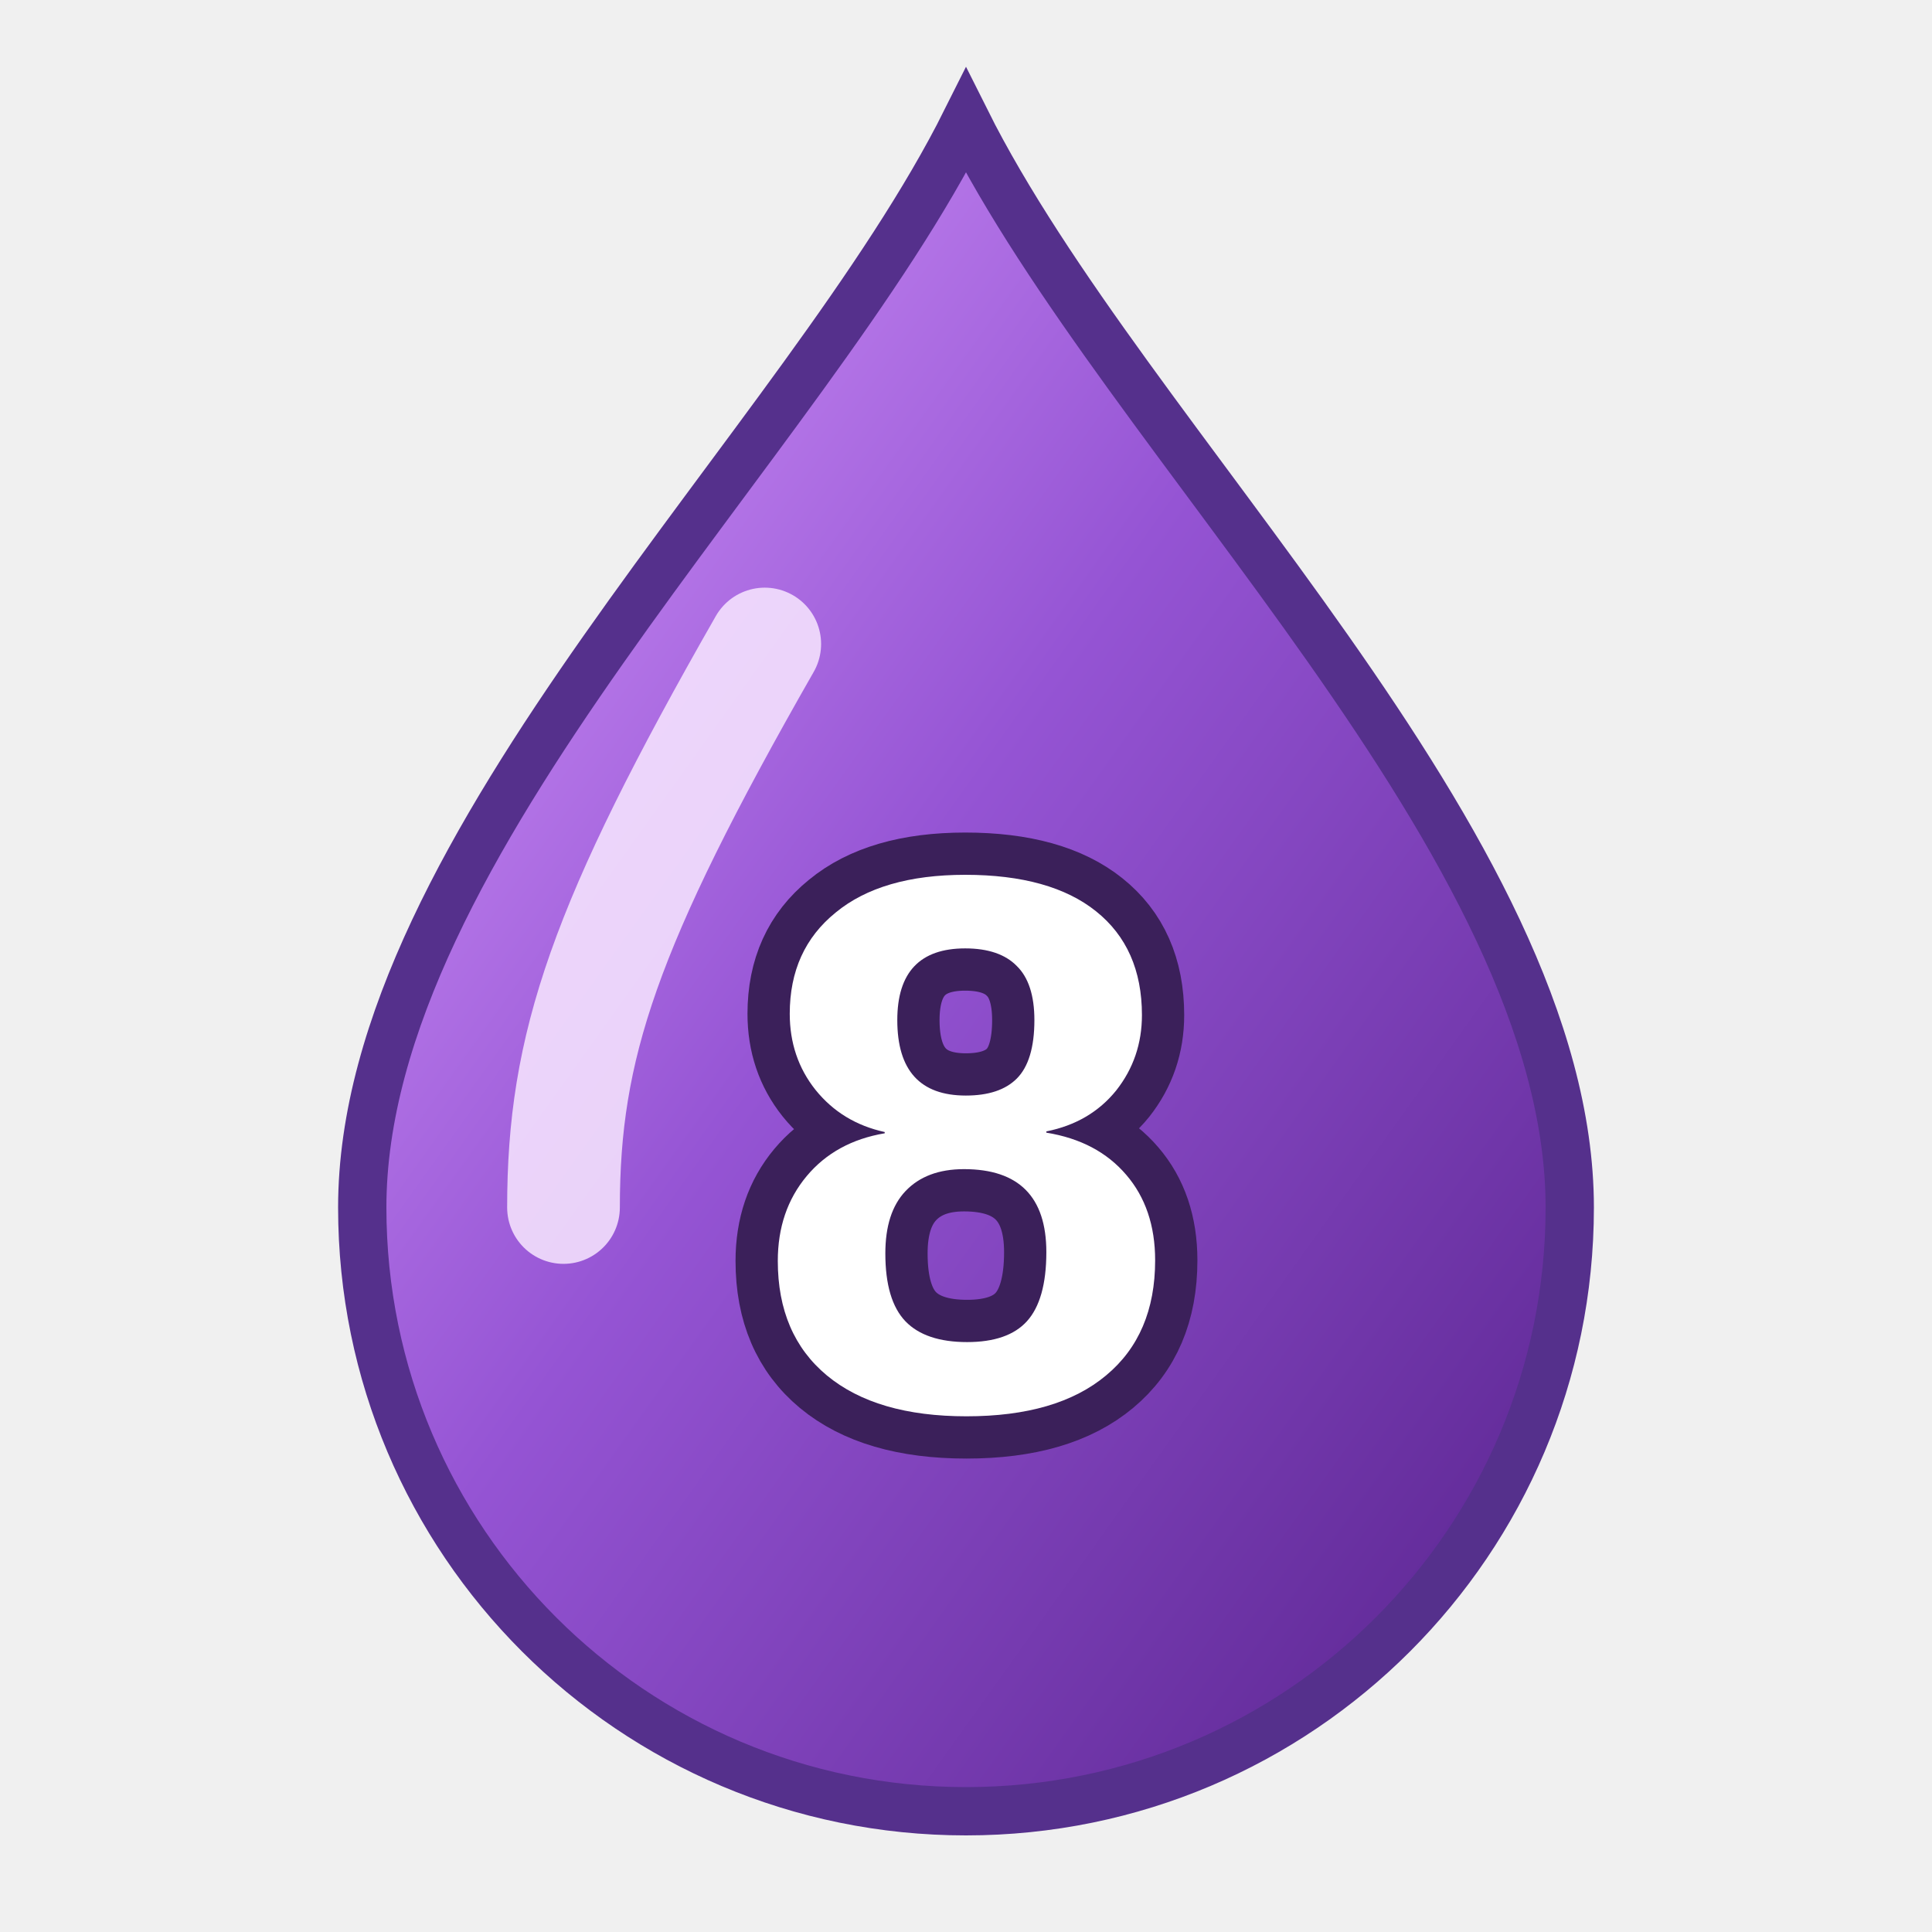
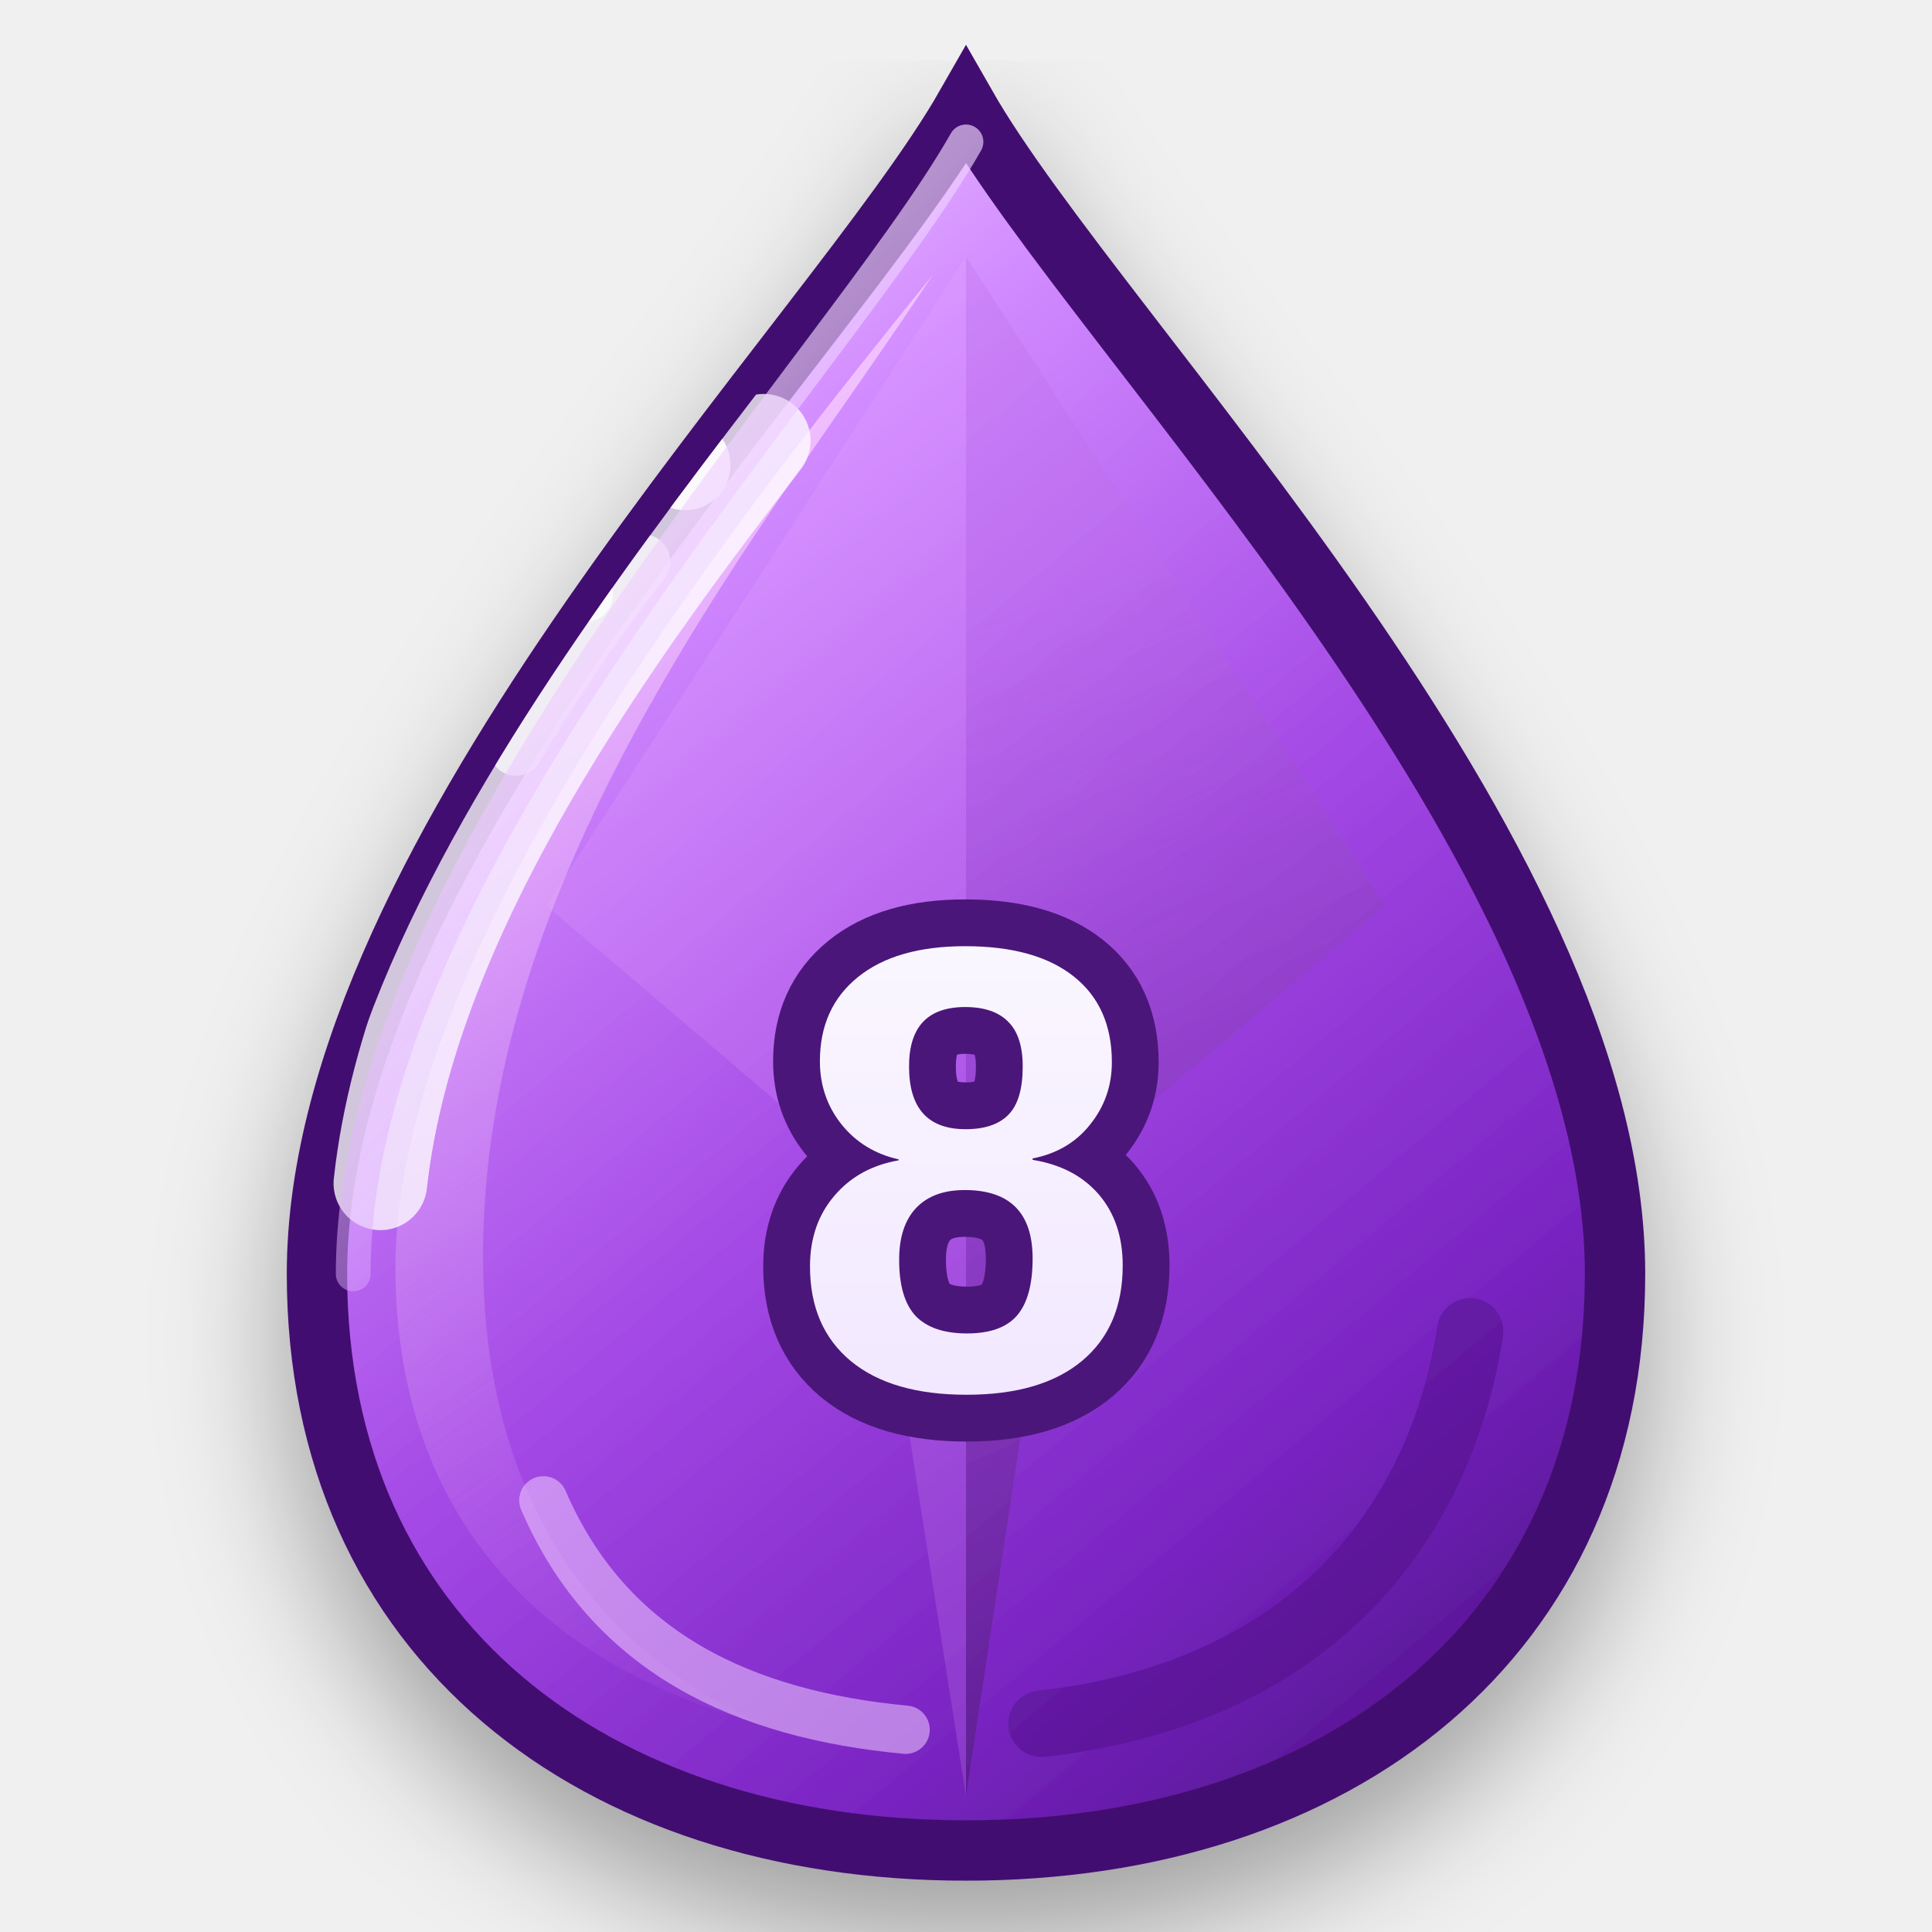
- <svg xmlns="http://www.w3.org/2000/svg" width="48" height="48" viewBox="0 0 48 48">
+ <svg xmlns="http://www.w3.org/2000/svg" width="64" height="64" viewBox="0 0 64 64">
  <defs>
-     <linearGradient id="e" x1="0" y1="0" x2="1" y2="1">
-       <stop stop-color="#db9eff" />
-       <stop offset=".45" stop-color="#9554d4" />
-       <stop offset="1" stop-color="#56218b" />
+     <linearGradient id="drop" x1="12" y1="9" x2="53" y2="58" gradientUnits="userSpaceOnUse">
+       <stop stop-color="#f4d5ff" />
+       <stop offset=".22" stop-color="#d18aff" />
+       <stop offset=".52" stop-color="#a348e5" />
+       <stop offset=".78" stop-color="#7924c2" />
+       <stop offset="1" stop-color="#481080" />
    </linearGradient>
+     <linearGradient id="edge" x1="12" y1="17" x2="53" y2="54" gradientUnits="userSpaceOnUse">
+       <stop stop-color="#fff0ff" stop-opacity=".95" />
+       <stop offset=".35" stop-color="#d8a0ff" stop-opacity=".55" />
+       <stop offset="1" stop-color="#3b086c" stop-opacity=".9" />
+     </linearGradient>
+     <linearGradient id="facetLeft" x1="13" y1="23" x2="33" y2="53" gradientUnits="userSpaceOnUse">
+       <stop stop-color="#f7caff" stop-opacity=".82" />
+       <stop offset="1" stop-color="#a74ce5" stop-opacity=".12" />
+     </linearGradient>
+     <linearGradient id="facetRight" x1="34" y1="20" x2="50" y2="57" gradientUnits="userSpaceOnUse">
+       <stop stop-color="#8b31cf" stop-opacity=".15" />
+       <stop offset="1" stop-color="#36065f" stop-opacity=".65" />
+     </linearGradient>
+     <linearGradient id="number" x1="0" y1="23" x2="0" y2="49" gradientUnits="userSpaceOnUse">
+       <stop stop-color="#fff" />
+       <stop offset="1" stop-color="#f0e5ff" />
+     </linearGradient>
+     <filter id="shadow" x="-25%" y="-20%" width="150%" height="155%">
+       <feGaussianBlur in="SourceAlpha" stdDeviation="2.1" />
+       <feOffset dy="2" />
+       <feComponentTransfer>
+         <feFuncA type="linear" slope=".34" />
+       </feComponentTransfer>
+       <feMerge>
+         <feMergeNode />
+         <feMergeNode in="SourceGraphic" />
+       </feMerge>
+     </filter>
+     <clipPath id="dropClip">
+       <path d="M32 3.5C27.6 11.2 10.5 28.1 10.5 42.2c0 12.1 9.2 19.1 21.5 19.1s21.5-7 21.5-19.1C53.5 28.1 36.4 11.2 32 3.5Z" />
+     </clipPath>
  </defs>
-   <path d="M24 3C20 11 9 21 9 30a15 15 0 0 0 30 0C39 21 28 11 24 3Z" fill="url(#e)" stroke="#55308c" stroke-width="1.2" />
-   <path d="M19 16c-4 7-5 10-5 14" stroke="#f8e7ff" stroke-width="2.8" opacity=".85" stroke-linecap="round" />
-   <text x="24" y="35" fill="white" stroke="#3b205a" stroke-width="2.1" paint-order="stroke" text-anchor="middle" font-family="Arial,Helvetica,sans-serif" font-weight="900" font-size="19">8</text>
+   <g filter="url(#shadow)">
+     <path d="M32 3.5C27.6 11.2 10.5 28.1 10.5 42.2c0 12.1 9.2 19.1 21.5 19.1s21.5-7 21.5-19.1C53.5 28.1 36.4 11.2 32 3.5Z" fill="url(#drop)" stroke="#42106f" stroke-width="2" />
+     <g clip-path="url(#dropClip)">
+       <path d="M30.9 9.1C25.6 17.2 16 28.5 16 41.6c0 7.6 3.3 12.8 9.2 15.5-7.9-2.1-12.1-7.5-12.1-15.1 0-10.9 12-25.7 17.8-32.9Z" fill="url(#facetLeft)" />
+       <path d="M32 8.5 45.9 30 35.1 39.1 32 59.5 28.8 39.1 18.1 30Z" fill="#f0b5ff" opacity=".16" />
+       <path d="M32 8.5 45.9 30 35.1 39.1 32 59.5Z" fill="url(#facetRight)" />
+       <path d="M12.6 39.2c1-9.1 8-18.5 12.7-24.6" fill="none" stroke="#fff" stroke-width="3.1" stroke-linecap="round" opacity=".76" />
+       <path d="M17.1 24.8c1.2-2.1 2.6-4.1 4.2-6.2" fill="none" stroke="#fff" stroke-width="1.8" stroke-linecap="round" opacity=".68" />
+       <path d="M18 49.7c2.2 5.1 6.7 7.1 12 7.6" fill="none" stroke="#eecbff" stroke-width="1.6" stroke-linecap="round" opacity=".55" />
+       <path d="M34.5 57.1c8.2-.9 13.1-5.9 14.2-13" fill="none" stroke="#4c0d80" stroke-width="2.2" stroke-linecap="round" opacity=".44" />
+       <circle cx="22.7" cy="15.4" r="1.5" fill="#fff" opacity=".9" />
+       <circle cx="19.4" cy="19.7" r=".9" fill="#fff" opacity=".75" />
+     </g>
+     <path d="M32 4.7c-4.2 7.4-20.3 23.9-20.3 37.5" fill="none" stroke="url(#edge)" stroke-width="1.15" stroke-linecap="round" opacity=".8" />
+     <text x="32" y="46" text-anchor="middle" fill="url(#number)" stroke="#4b1679" stroke-width="3.1" stroke-linejoin="round" paint-order="stroke fill" font-family="Arial,Helvetica,sans-serif" font-weight="900" font-size="21" letter-spacing="0">8</text>
+   </g>
</svg>
